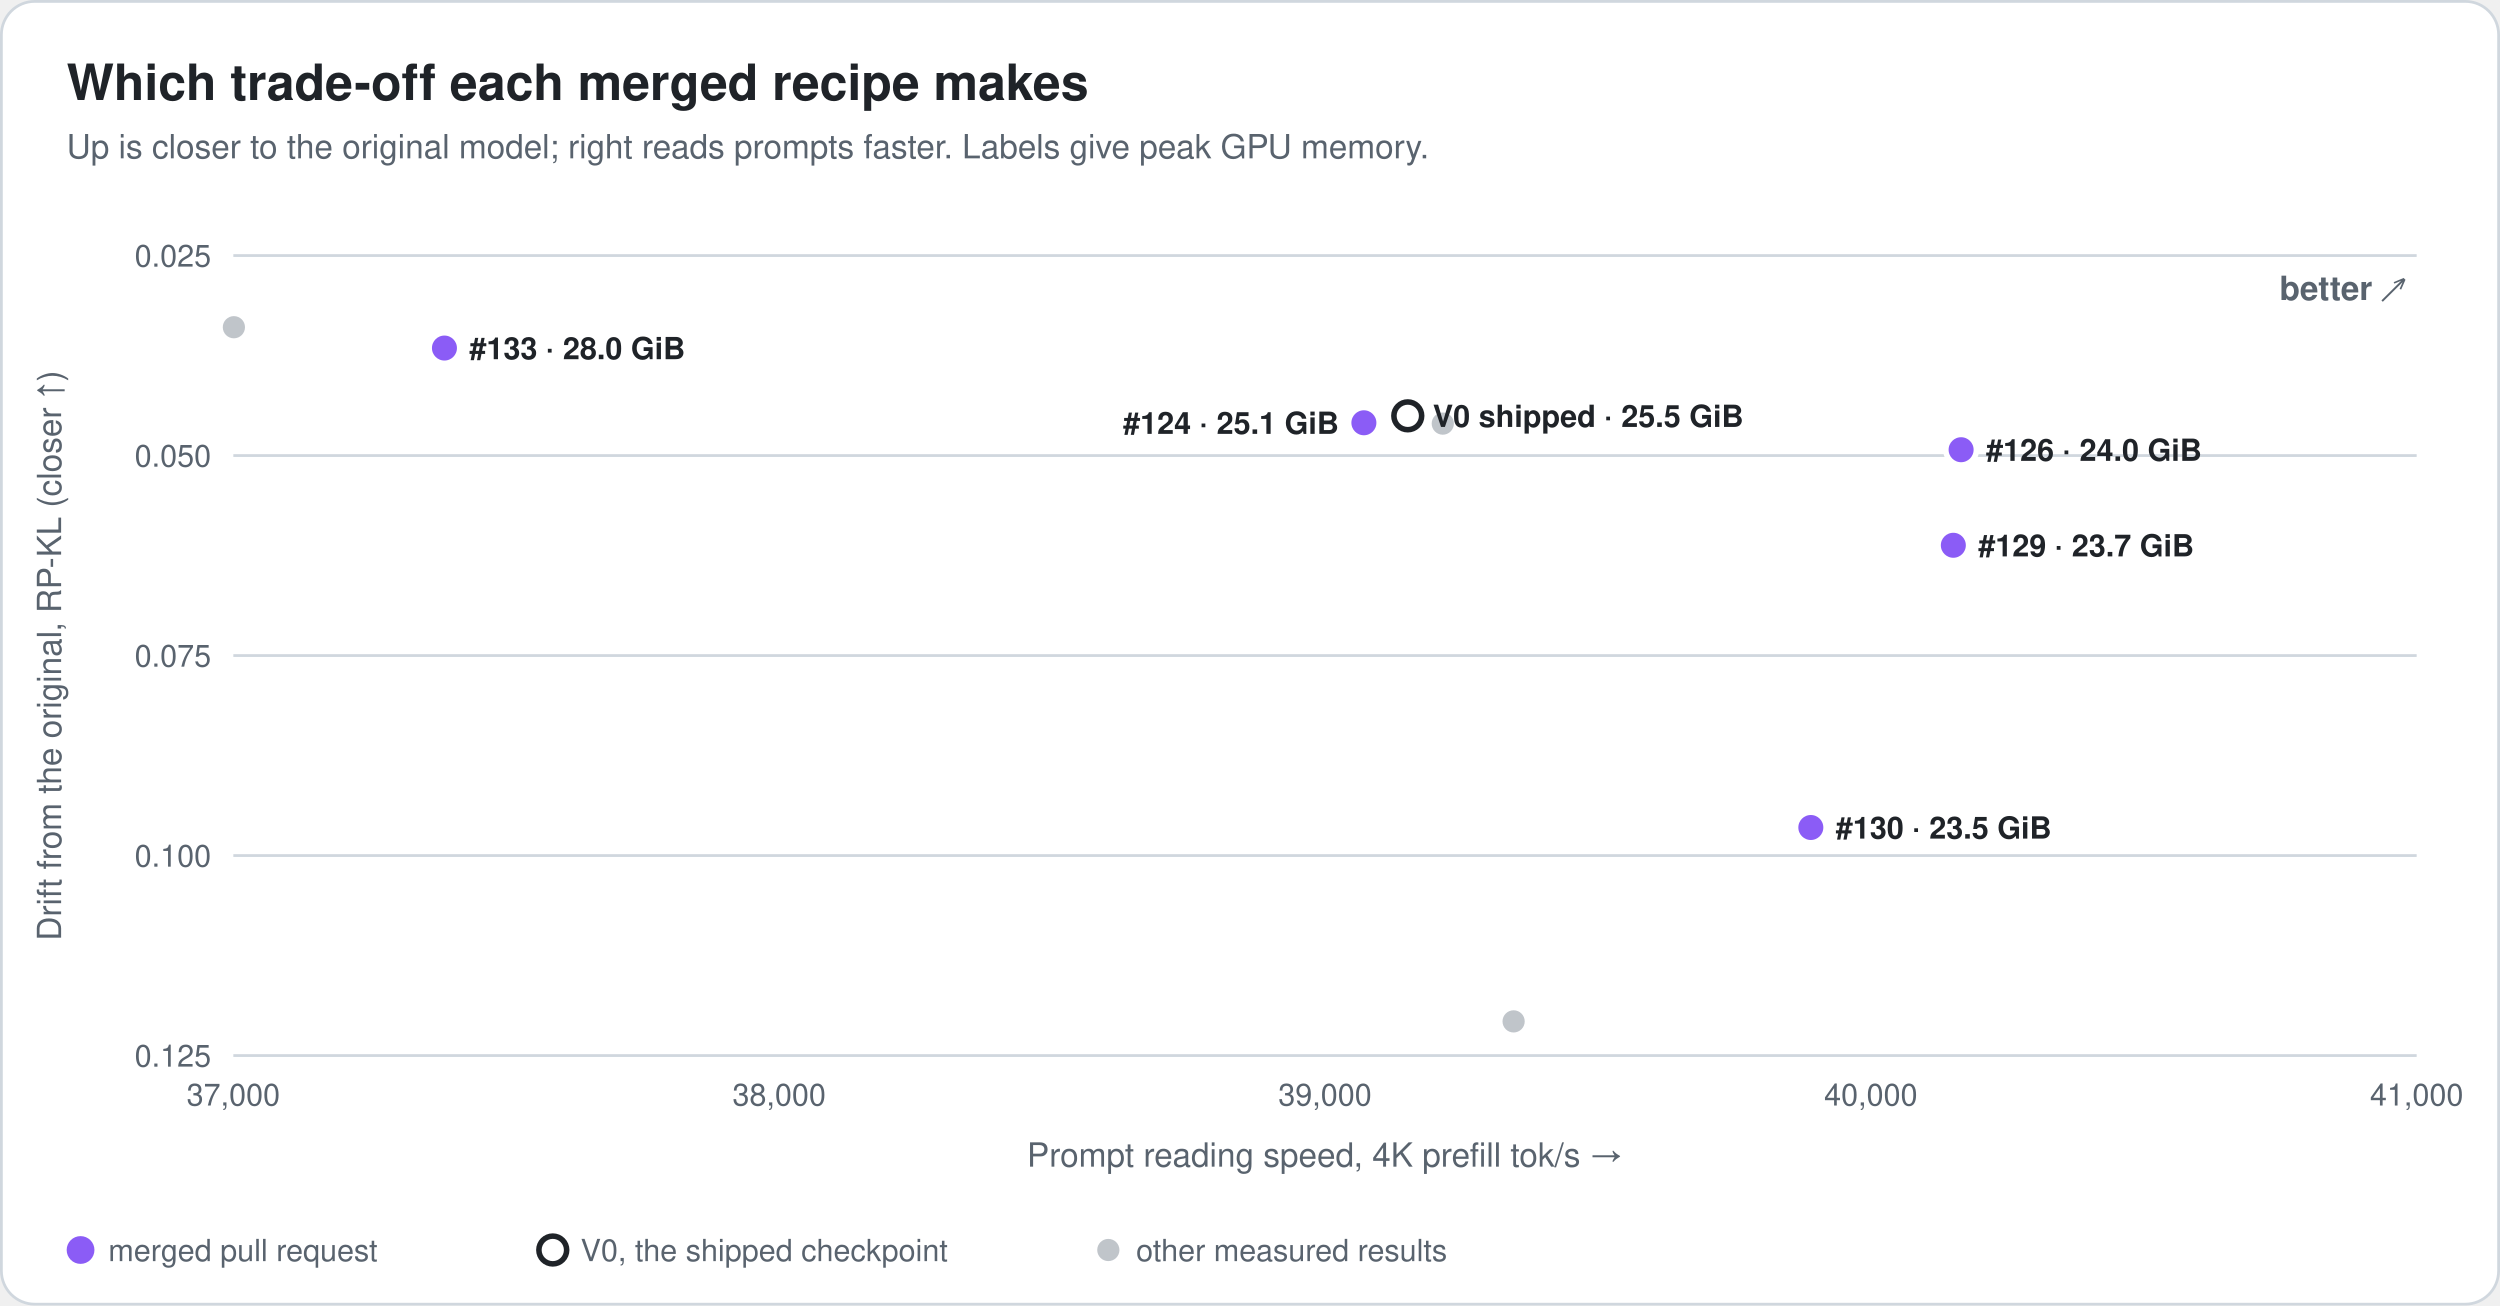
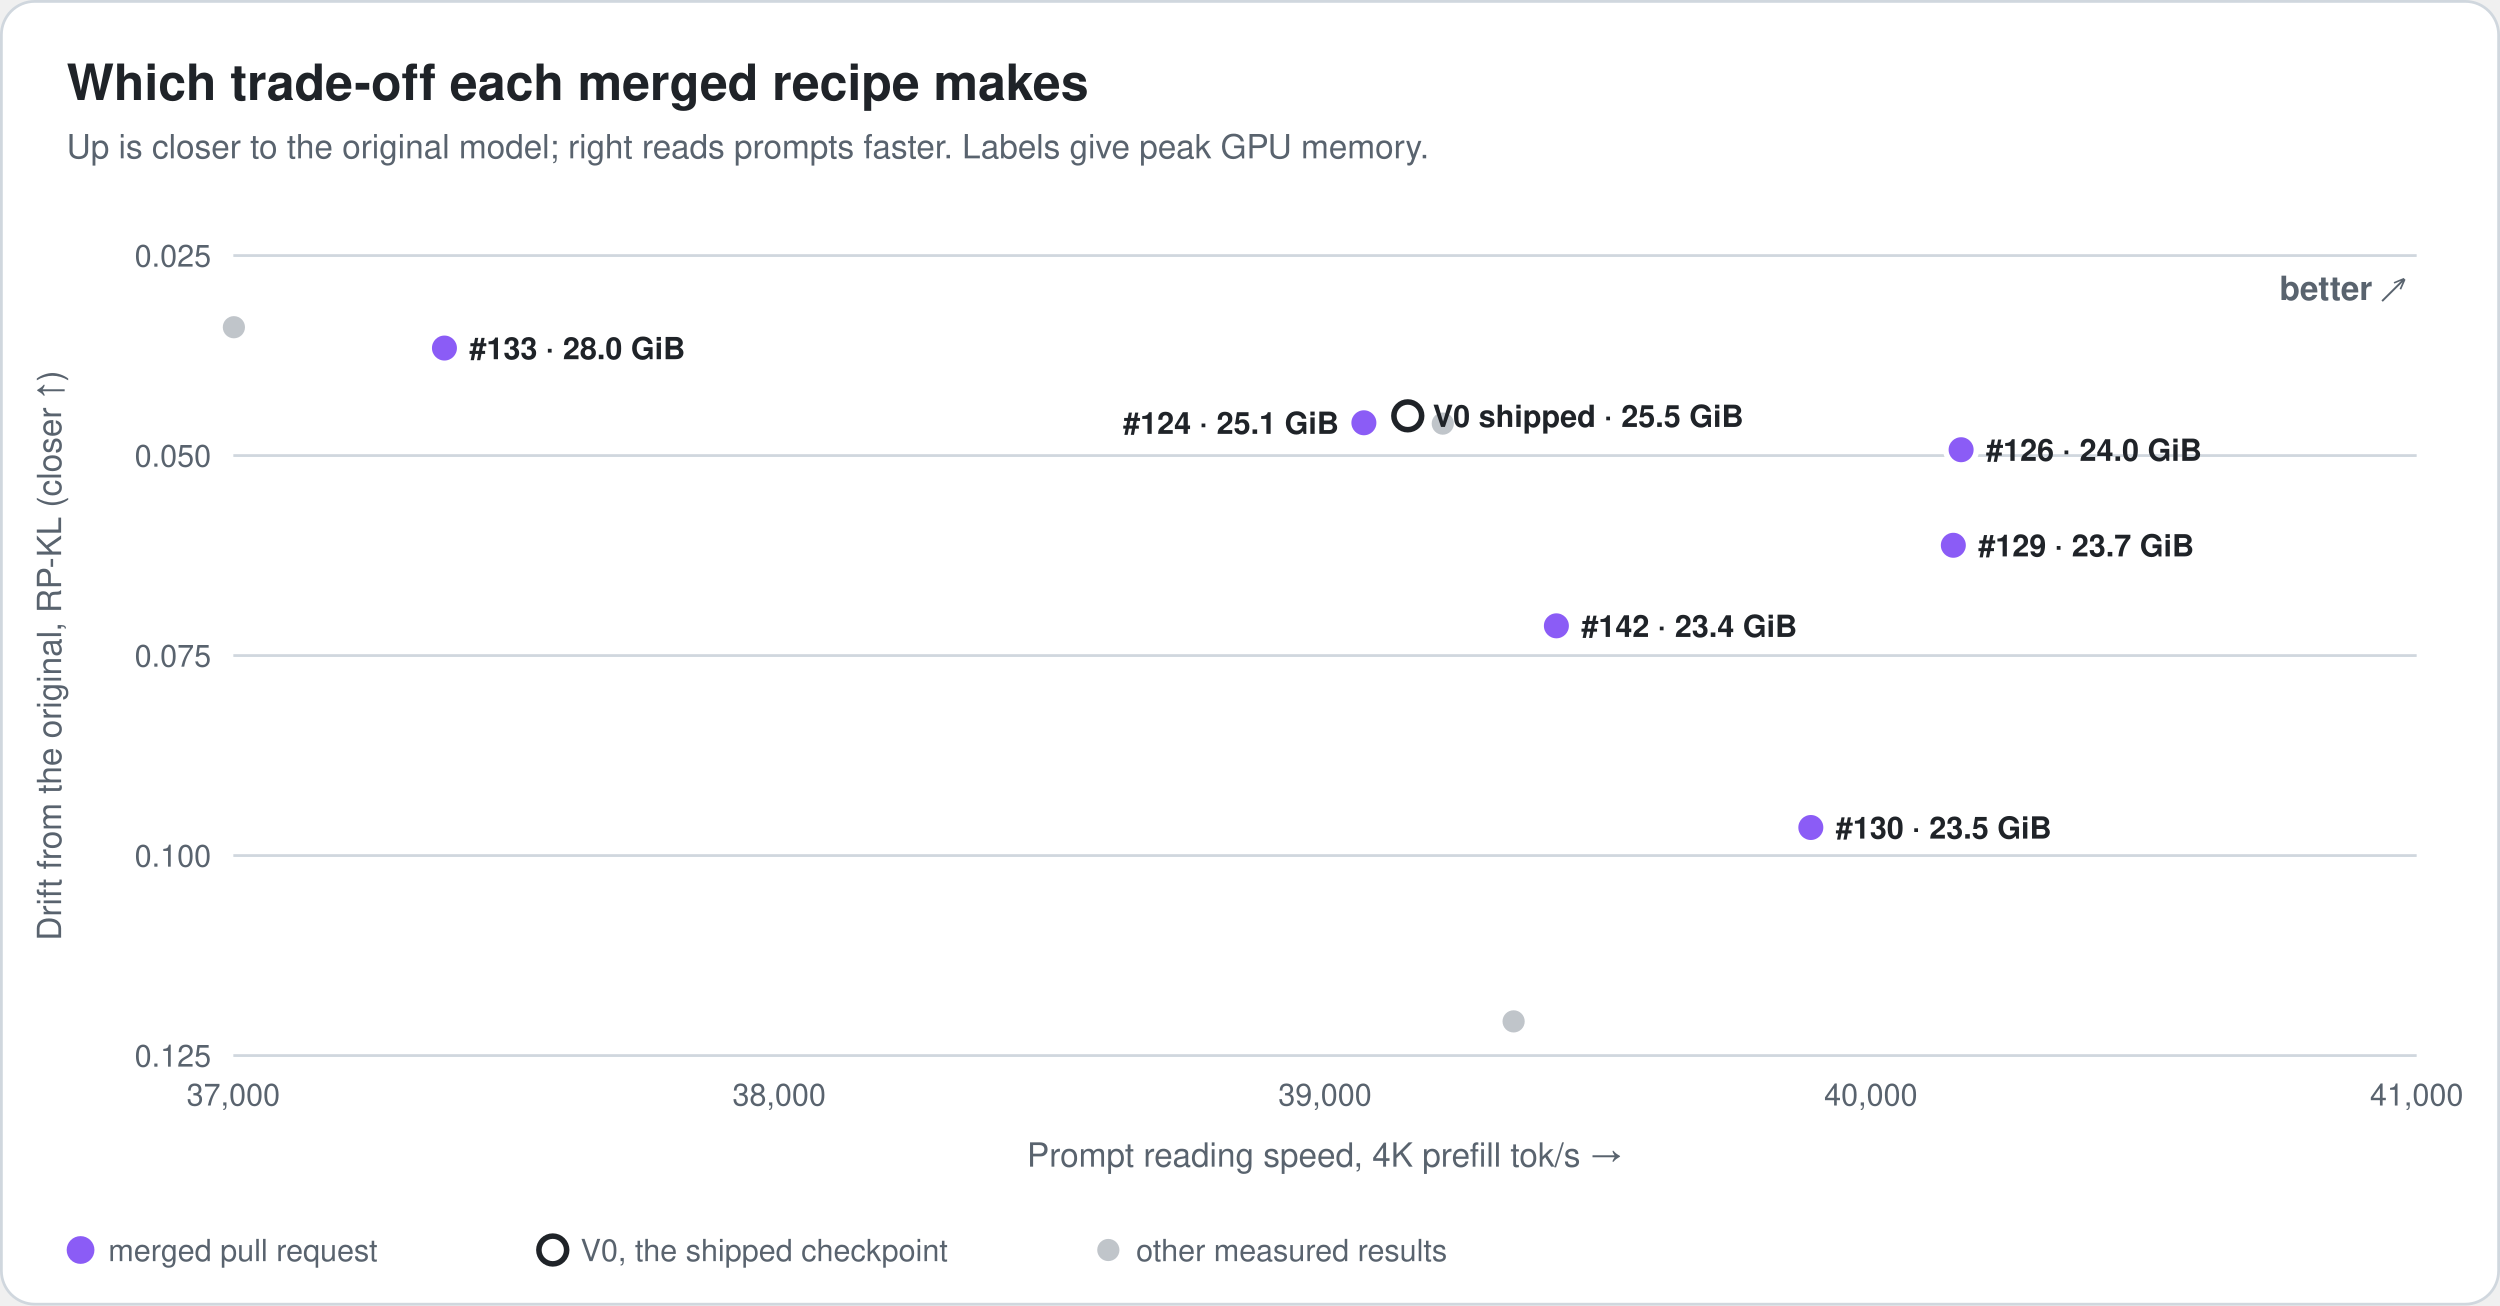
- <svg xmlns="http://www.w3.org/2000/svg" width="900" height="470" viewBox="0 0 900 470" font-family="-apple-system,BlinkMacSystemFont,'Segoe UI',Helvetica,Arial,sans-serif" role="img" aria-label="Trade-offs of 5 merged recipes against the shipped checkpoint">
+ <svg xmlns="http://www.w3.org/2000/svg" width="900" height="470" viewBox="0 0 900 470" font-family="-apple-system,BlinkMacSystemFont,'Segoe UI',Helvetica,Arial,sans-serif" role="img" aria-label="Trade-offs of 6 merged recipes against the shipped checkpoint">
  <style>
.bg{fill:#ffffff;stroke:#d0d7de}.t{fill:#1f2328}.m{fill:#59636e}.rule{stroke:#d0d7de}.ring{stroke:#ffffff}
.acc{fill:#8b5cf6}.accl{stroke:#8b5cf6}.wash{fill:#8b5cf6;fill-opacity:.1}.gry{fill:#8c959f}.rej{fill:#d03b3b}.track{fill:#eaeef2}.tk{stroke:#1f2328}
@media (prefers-color-scheme: dark){
.bg{fill:#0d1117;stroke:#30363d}.t{fill:#e6edf3}.m{fill:#9198a1}.rule{stroke:#30363d}.ring{stroke:#0d1117}
.acc{fill:#9a75f8}.accl{stroke:#9a75f8}.wash{fill:#9a75f8;fill-opacity:.14}.gry{fill:#9198a1}.rej{fill:#e5534b}.track{fill:#21262d}.tk{stroke:#e6edf3}}
</style>
  <rect class="bg" x="0.5" y="0.5" width="899" height="469" rx="12" />
  <text x="24.0" y="36.0" class="t" font-size="18" font-weight="600" text-anchor="start">Which trade-off each merged recipe makes</text>
  <text x="24.0" y="57.0" class="m" font-size="12" font-weight="400" text-anchor="start">Up is closer to the original model; right reads prompts faster. Labels give peak GPU memory.</text>
  <line class="rule" x1="84" x2="870" y1="92.0" y2="92.0" stroke-width="1" />
  <text x="76.0" y="96.0" class="m" font-size="11" font-weight="400" text-anchor="end">0.025</text>
  <line class="rule" x1="84" x2="870" y1="164.0" y2="164.0" stroke-width="1" />
  <text x="76.0" y="168.0" class="m" font-size="11" font-weight="400" text-anchor="end">0.050</text>
  <line class="rule" x1="84" x2="870" y1="236.0" y2="236.0" stroke-width="1" />
  <text x="76.0" y="240.0" class="m" font-size="11" font-weight="400" text-anchor="end">0.075</text>
  <line class="rule" x1="84" x2="870" y1="308.0" y2="308.0" stroke-width="1" />
  <text x="76.0" y="312.0" class="m" font-size="11" font-weight="400" text-anchor="end">0.100</text>
  <line class="rule" x1="84" x2="870" y1="380.0" y2="380.0" stroke-width="1" />
  <text x="76.0" y="384.0" class="m" font-size="11" font-weight="400" text-anchor="end">0.125</text>
  <text x="84.0" y="398.0" class="m" font-size="11" font-weight="400" text-anchor="middle">37,000</text>
  <text x="280.5" y="398.0" class="m" font-size="11" font-weight="400" text-anchor="middle">38,000</text>
  <text x="477.0" y="398.0" class="m" font-size="11" font-weight="400" text-anchor="middle">39,000</text>
  <text x="673.5" y="398.0" class="m" font-size="11" font-weight="400" text-anchor="middle">40,000</text>
  <text x="870.0" y="398.0" class="m" font-size="11" font-weight="400" text-anchor="middle">41,000</text>
  <text x="477.0" y="420.0" class="m" font-size="12" font-weight="400" text-anchor="middle">Prompt reading speed, 4K prefill tok/s →</text>
  <text x="22" y="236.0" class="m" font-size="12" text-anchor="middle" transform="rotate(-90 22 236.0)">Drift from the original, RP-KL (closer ↑)</text>
  <text x="866.0" y="108.0" class="m" font-size="12" font-weight="600" text-anchor="end">better ↗</text>
  <circle class="gry" cx="519.4" cy="152.5" r="4" opacity=".55" />
  <circle class="gry" cx="544.9" cy="367.7" r="4" opacity=".55" />
  <circle class="gry" cx="84.2" cy="117.8" r="4" opacity=".55" />
  <circle class="tk" cx="506.8" cy="149.7" r="5" fill="none" stroke-width="2" />
+   <circle class="acc ring" cx="560.3" cy="225.3" r="5.5" stroke-width="2" />
  <circle class="acc ring" cx="651.9" cy="297.9" r="5.5" stroke-width="2" />
  <circle class="acc ring" cx="703.2" cy="196.3" r="5.5" stroke-width="2" />
  <circle class="acc ring" cx="706.0" cy="161.9" r="5.5" stroke-width="2" />
  <circle class="acc ring" cx="160.0" cy="125.3" r="5.5" stroke-width="2" />
  <circle class="acc ring" cx="491.0" cy="152.2" r="5.5" stroke-width="2" />
  <text x="515.8" y="153.7" class="t" font-size="11" font-weight="600" text-anchor="start">V0 shipped · 25.5 GiB</text>
  <text x="169.0" y="129.3" class="t" font-size="11" font-weight="600" text-anchor="start">#133 · 28.0 GiB</text>
  <text x="482.0" y="156.2" class="t" font-size="11" font-weight="600" text-anchor="end">#124 · 25.1 GiB</text>
  <text x="715.0" y="165.9" class="t" font-size="11" font-weight="600" text-anchor="start">#126 · 24.0 GiB</text>
  <text x="712.2" y="200.3" class="t" font-size="11" font-weight="600" text-anchor="start">#129 · 23.7 GiB</text>
+   <text x="569.3" y="229.3" class="t" font-size="11" font-weight="600" text-anchor="start">#142 · 23.4 GiB</text>
  <text x="660.9" y="301.9" class="t" font-size="11" font-weight="600" text-anchor="start">#130 · 23.5 GiB</text>
  <circle class="acc" cx="29" cy="450" r="5" />
  <text x="39.0" y="454.0" class="m" font-size="11" font-weight="400" text-anchor="start">merged pull request</text>
  <circle class="tk" cx="199" cy="450" r="5" fill="none" stroke-width="2" />
  <text x="209.0" y="454.0" class="m" font-size="11" font-weight="400" text-anchor="start">V0, the shipped checkpoint</text>
  <circle class="gry" cx="399" cy="450" r="4" opacity=".55" />
  <text x="409.0" y="454.0" class="m" font-size="11" font-weight="400" text-anchor="start">other measured results</text>
</svg>
